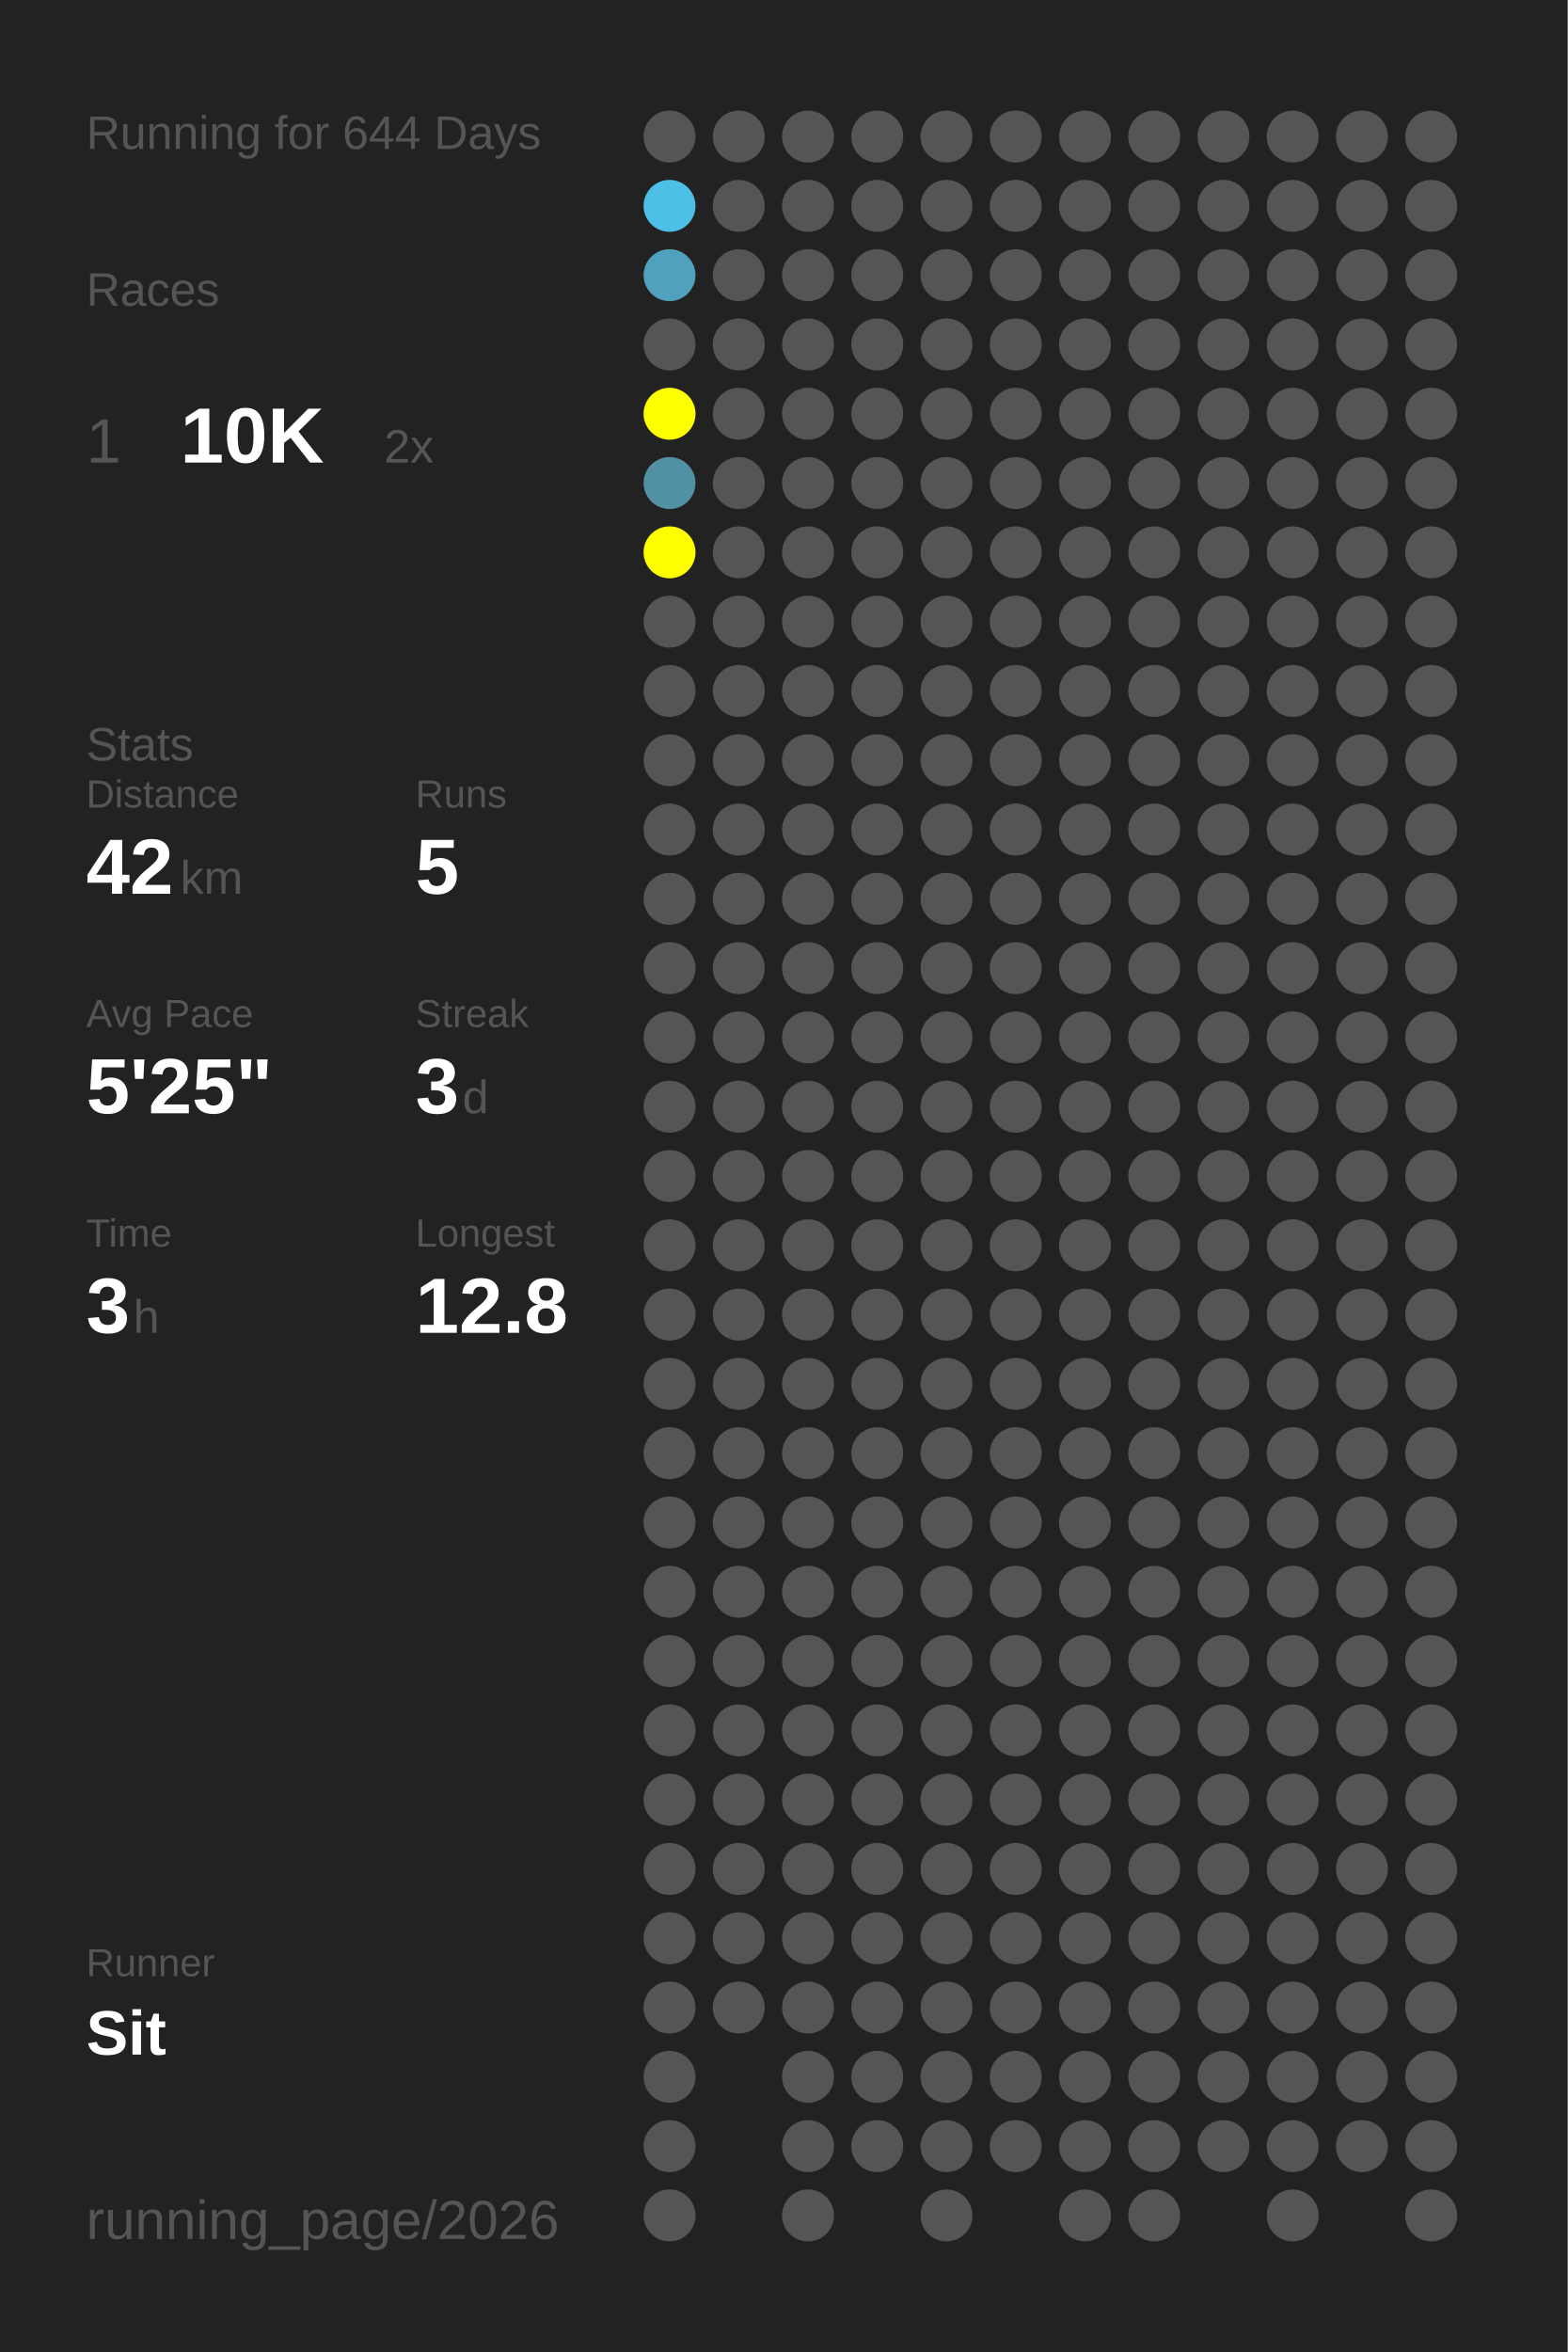
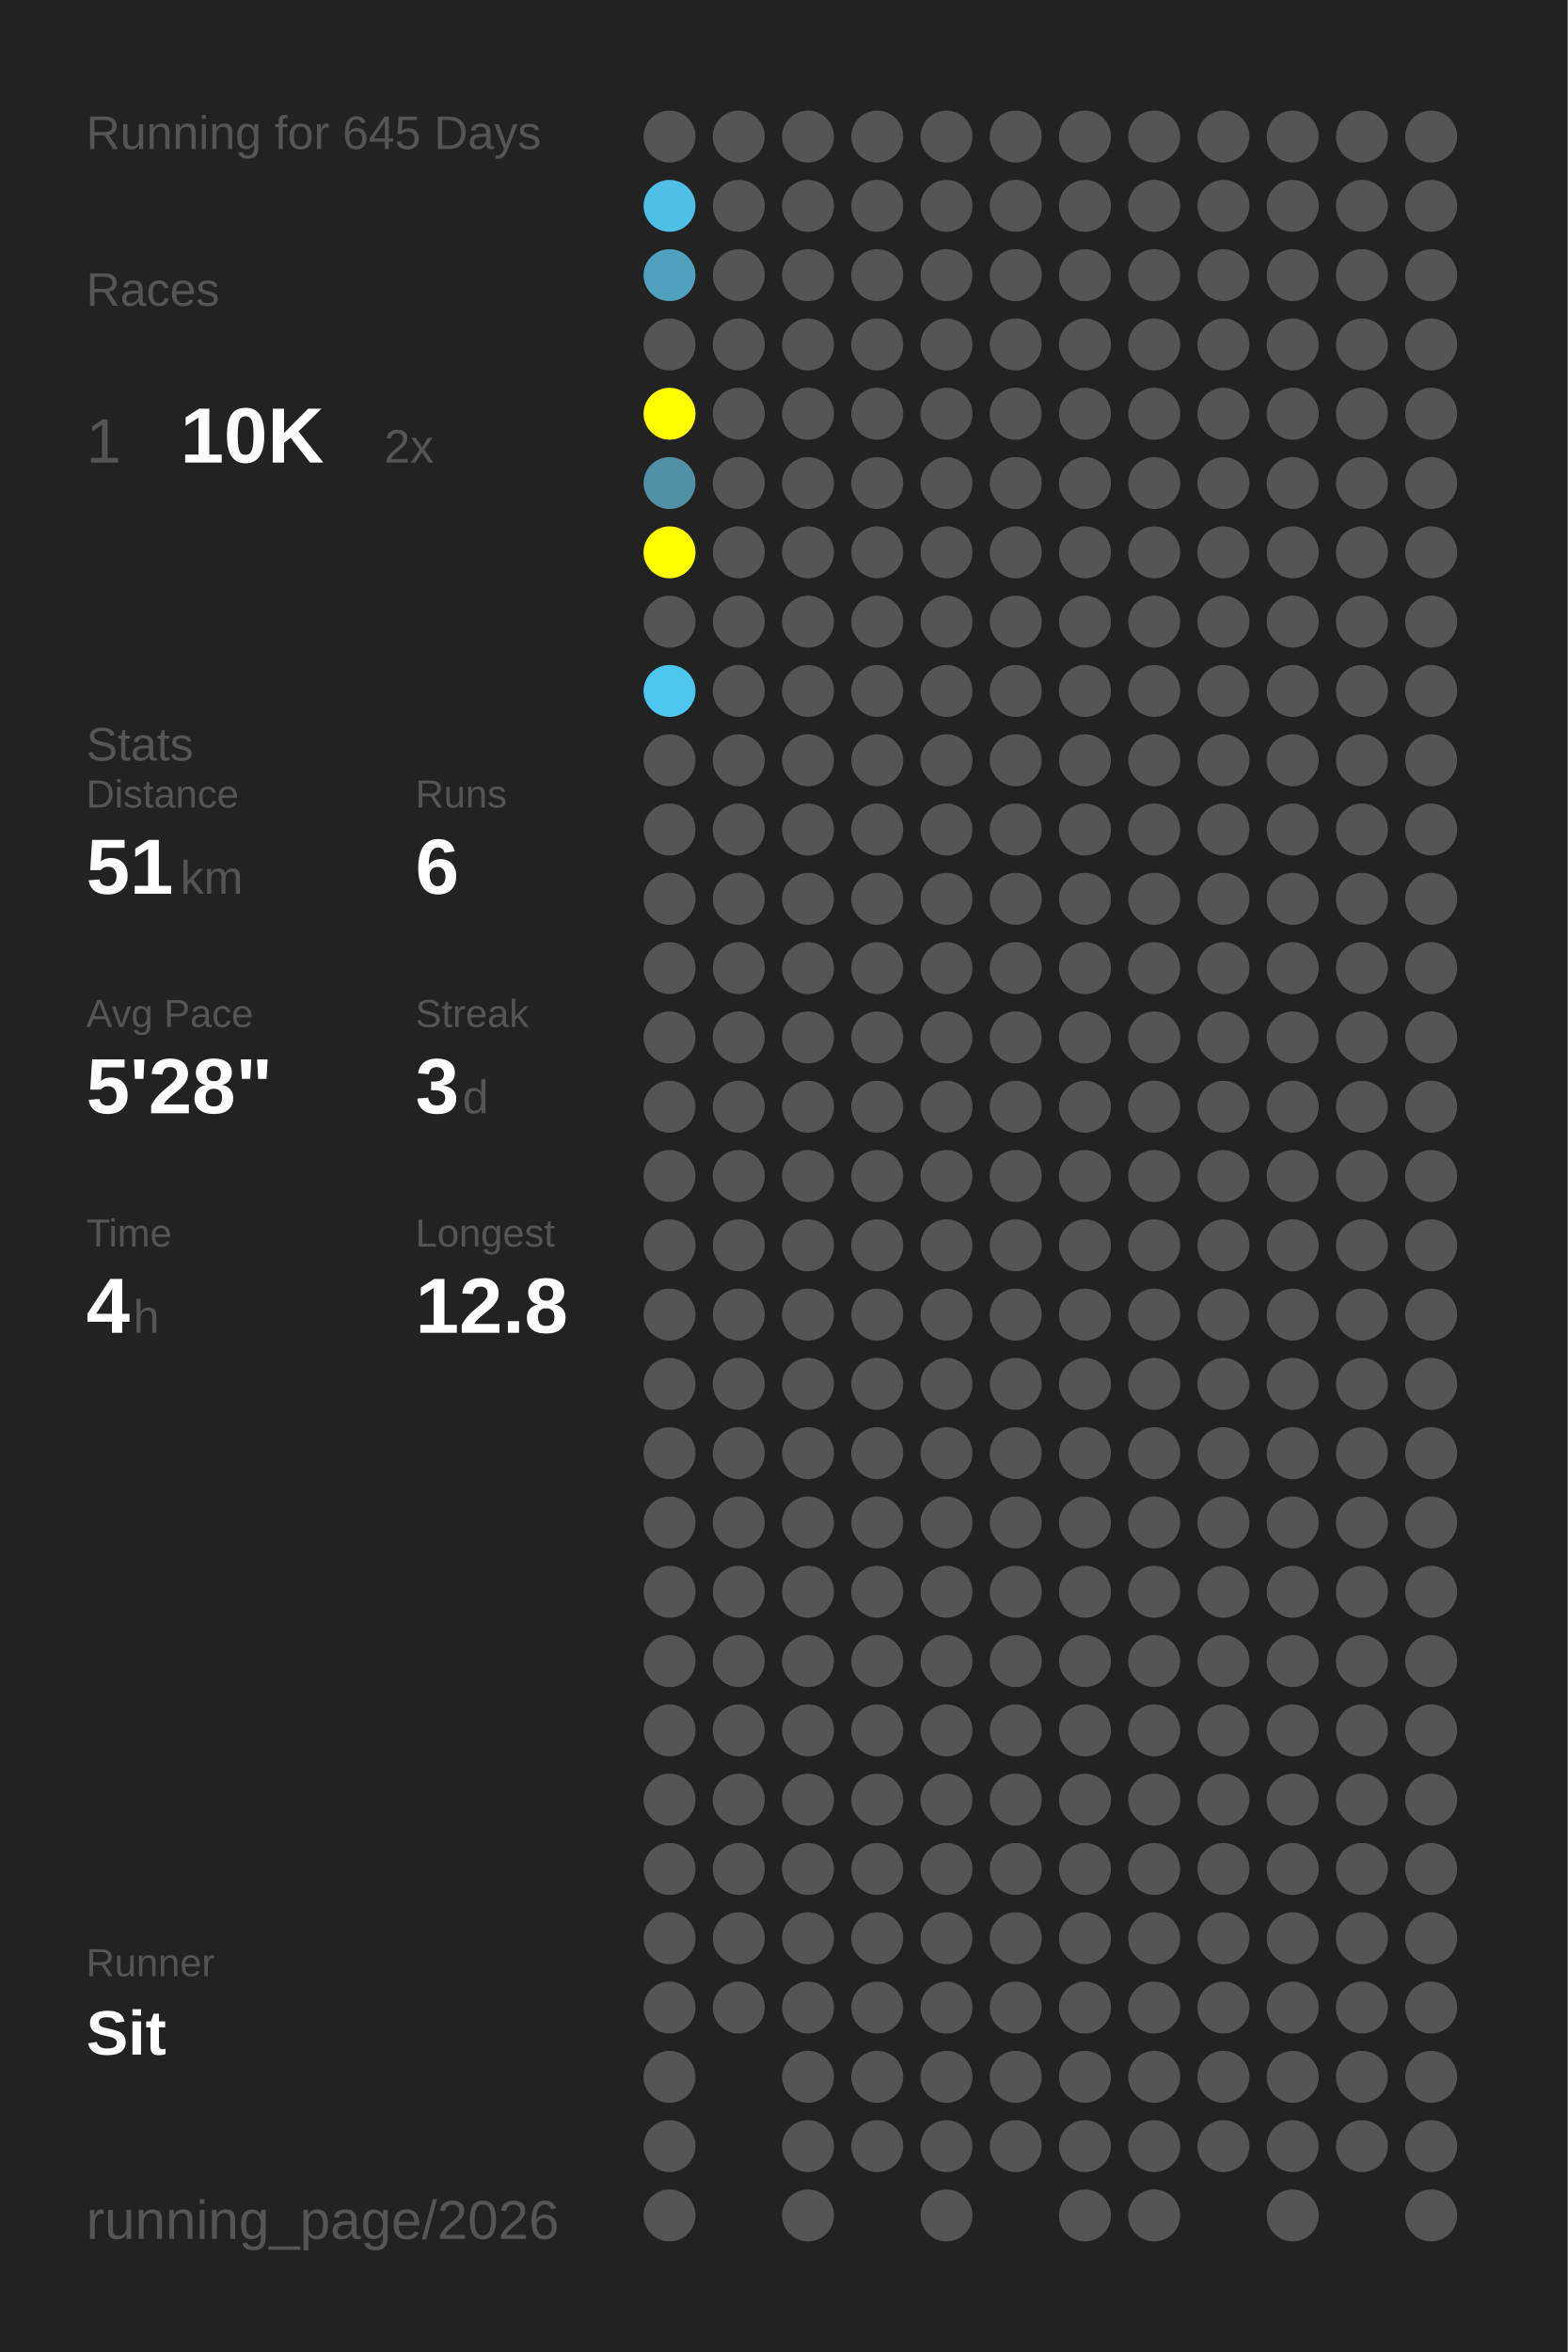
<svg xmlns="http://www.w3.org/2000/svg" baseProfile="full" height="300mm" version="1.1" viewBox="0,0,200,300" width="200mm">
  <defs />
  <rect fill="#222222" height="300" width="200" x="0" y="0" />
-   <text fill="#555555" style="font-size:6px; font-family:Arial;" x="11" y="19">Running for 644 Days</text>
+   <text fill="#555555" style="font-size:6px; font-family:Arial;" x="11" y="19">Running for 645 Days</text>
  <text fill="#555555" style="font-size:6px; font-family:Arial;" x="11" y="39">Races</text>
  <text fill="#555555" style="font-size:8px; font-family:Arial;" x="11" y="59">1</text>
  <text fill="#FFFFFF" style="font-size:10px; font-family:Arial; font-weight:bold;" x="23" y="59">10K</text>
  <text fill="#555555" style="font-size:6px; font-family:Arial;" x="49" y="59">2x</text>
  <text fill="#555555" style="font-size:6px; font-family:Arial;" x="11" y="97">Stats</text>
  <text fill="#555555" style="font-size:5px; font-family:Arial;" x="11" y="103">Distance</text>
-   <text fill="#FFFFFF" style="font-size:10px; font-family:Arial; font-weight:bold;" x="11" y="114">42</text>
+   <text fill="#FFFFFF" style="font-size:10px; font-family:Arial; font-weight:bold;" x="11" y="114">51</text>
  <text fill="#555555" style="font-size:6px; font-family:Arial;" x="23" y="114">km</text>
  <text fill="#555555" style="font-size:5px; font-family:Arial;" x="53" y="103">Runs</text>
-   <text fill="#FFFFFF" style="font-size:10px; font-family:Arial; font-weight:bold;" x="53" y="114">5</text>
+   <text fill="#FFFFFF" style="font-size:10px; font-family:Arial; font-weight:bold;" x="53" y="114">6</text>
  <text fill="#555555" style="font-size:5px; font-family:Arial;" x="11" y="131">Avg Pace</text>
-   <text fill="#FFFFFF" style="font-size:10px; font-family:Arial; font-weight:bold;" x="11" y="142">5'25"</text>
+   <text fill="#FFFFFF" style="font-size:10px; font-family:Arial; font-weight:bold;" x="11" y="142">5'28"</text>
  <text fill="#555555" style="font-size:5px; font-family:Arial;" x="53" y="131">Streak</text>
  <text fill="#FFFFFF" style="font-size:10px; font-family:Arial; font-weight:bold;" x="53" y="142">3</text>
  <text fill="#555555" style="font-size:6px; font-family:Arial;" x="59" y="142">d</text>
  <text fill="#555555" style="font-size:5px; font-family:Arial;" x="11" y="159">Time</text>
-   <text fill="#FFFFFF" style="font-size:10px; font-family:Arial; font-weight:bold;" x="11" y="170">3</text>
+   <text fill="#FFFFFF" style="font-size:10px; font-family:Arial; font-weight:bold;" x="11" y="170">4</text>
  <text fill="#555555" style="font-size:6px; font-family:Arial;" x="17" y="170">h</text>
  <text fill="#555555" style="font-size:5px; font-family:Arial;" x="53" y="159">Longest</text>
  <text fill="#FFFFFF" style="font-size:10px; font-family:Arial; font-weight:bold;" x="53" y="170">12.8</text>
  <text fill="#555555" style="font-size:5px; font-family:Arial;" x="11" y="252.065">Runner</text>
  <text fill="#FFFFFF" style="font-size:8px; font-family:Arial; font-weight:bold;" x="11" y="262.065">Sit</text>
  <text fill="#555555" style="font-size:7px; font-family:Arial;" x="11" y="285.581">running_page/2026</text>
  <circle cx="85.417" cy="17.419" fill="#555555" r="3.312" />
  <circle cx="85.417" cy="26.258" fill="#4ebfe6" r="3.312" />
  <circle cx="85.417" cy="35.097" fill="#50a1bd" r="3.312" />
  <circle cx="85.417" cy="43.935" fill="#555555" r="3.312" />
  <circle cx="85.417" cy="52.774" fill="#FFFF00" r="3.312" />
  <circle cx="85.417" cy="61.613" fill="#5190a5" r="3.312" />
  <circle cx="85.417" cy="70.452" fill="#FFFF00" r="3.312" />
  <circle cx="85.417" cy="79.29" fill="#555555" r="3.312" />
-   <circle cx="85.417" cy="88.129" fill="#555555" r="3.312" />
+   <circle cx="85.417" cy="88.129" fill="#4dc7f0" r="3.312" />
  <circle cx="85.417" cy="96.968" fill="#555555" r="3.312" />
  <circle cx="85.417" cy="105.806" fill="#555555" r="3.312" />
  <circle cx="85.417" cy="114.645" fill="#555555" r="3.312" />
  <circle cx="85.417" cy="123.484" fill="#555555" r="3.312" />
  <circle cx="85.417" cy="132.323" fill="#555555" r="3.312" />
  <circle cx="85.417" cy="141.161" fill="#555555" r="3.312" />
  <circle cx="85.417" cy="150" fill="#555555" r="3.312" />
  <circle cx="85.417" cy="158.839" fill="#555555" r="3.312" />
  <circle cx="85.417" cy="167.677" fill="#555555" r="3.312" />
  <circle cx="85.417" cy="176.516" fill="#555555" r="3.312" />
  <circle cx="85.417" cy="185.355" fill="#555555" r="3.312" />
  <circle cx="85.417" cy="194.194" fill="#555555" r="3.312" />
  <circle cx="85.417" cy="203.032" fill="#555555" r="3.312" />
  <circle cx="85.417" cy="211.871" fill="#555555" r="3.312" />
  <circle cx="85.417" cy="220.71" fill="#555555" r="3.312" />
  <circle cx="85.417" cy="229.548" fill="#555555" r="3.312" />
  <circle cx="85.417" cy="238.387" fill="#555555" r="3.312" />
  <circle cx="85.417" cy="247.226" fill="#555555" r="3.312" />
  <circle cx="85.417" cy="256.065" fill="#555555" r="3.312" />
  <circle cx="85.417" cy="264.903" fill="#555555" r="3.312" />
  <circle cx="85.417" cy="273.742" fill="#555555" r="3.312" />
  <circle cx="85.417" cy="282.581" fill="#555555" r="3.312" />
  <circle cx="94.25" cy="17.419" fill="#555555" r="3.312" />
  <circle cx="94.25" cy="26.258" fill="#555555" r="3.312" />
  <circle cx="94.25" cy="35.097" fill="#555555" r="3.312" />
  <circle cx="94.25" cy="43.935" fill="#555555" r="3.312" />
  <circle cx="94.25" cy="52.774" fill="#555555" r="3.312" />
  <circle cx="94.25" cy="61.613" fill="#555555" r="3.312" />
  <circle cx="94.25" cy="70.452" fill="#555555" r="3.312" />
  <circle cx="94.25" cy="79.29" fill="#555555" r="3.312" />
  <circle cx="94.25" cy="88.129" fill="#555555" r="3.312" />
  <circle cx="94.25" cy="96.968" fill="#555555" r="3.312" />
  <circle cx="94.25" cy="105.806" fill="#555555" r="3.312" />
  <circle cx="94.25" cy="114.645" fill="#555555" r="3.312" />
  <circle cx="94.25" cy="123.484" fill="#555555" r="3.312" />
  <circle cx="94.25" cy="132.323" fill="#555555" r="3.312" />
  <circle cx="94.25" cy="141.161" fill="#555555" r="3.312" />
  <circle cx="94.25" cy="150" fill="#555555" r="3.312" />
  <circle cx="94.25" cy="158.839" fill="#555555" r="3.312" />
  <circle cx="94.25" cy="167.677" fill="#555555" r="3.312" />
  <circle cx="94.25" cy="176.516" fill="#555555" r="3.312" />
  <circle cx="94.25" cy="185.355" fill="#555555" r="3.312" />
  <circle cx="94.25" cy="194.194" fill="#555555" r="3.312" />
  <circle cx="94.25" cy="203.032" fill="#555555" r="3.312" />
  <circle cx="94.25" cy="211.871" fill="#555555" r="3.312" />
  <circle cx="94.25" cy="220.71" fill="#555555" r="3.312" />
  <circle cx="94.25" cy="229.548" fill="#555555" r="3.312" />
  <circle cx="94.25" cy="238.387" fill="#555555" r="3.312" />
  <circle cx="94.25" cy="247.226" fill="#555555" r="3.312" />
  <circle cx="94.25" cy="256.065" fill="#555555" r="3.312" />
  <circle cx="103.083" cy="17.419" fill="#555555" r="3.312" />
  <circle cx="103.083" cy="26.258" fill="#555555" r="3.312" />
  <circle cx="103.083" cy="35.097" fill="#555555" r="3.312" />
  <circle cx="103.083" cy="43.935" fill="#555555" r="3.312" />
  <circle cx="103.083" cy="52.774" fill="#555555" r="3.312" />
  <circle cx="103.083" cy="61.613" fill="#555555" r="3.312" />
  <circle cx="103.083" cy="70.452" fill="#555555" r="3.312" />
  <circle cx="103.083" cy="79.29" fill="#555555" r="3.312" />
  <circle cx="103.083" cy="88.129" fill="#555555" r="3.312" />
  <circle cx="103.083" cy="96.968" fill="#555555" r="3.312" />
  <circle cx="103.083" cy="105.806" fill="#555555" r="3.312" />
  <circle cx="103.083" cy="114.645" fill="#555555" r="3.312" />
  <circle cx="103.083" cy="123.484" fill="#555555" r="3.312" />
  <circle cx="103.083" cy="132.323" fill="#555555" r="3.312" />
  <circle cx="103.083" cy="141.161" fill="#555555" r="3.312" />
  <circle cx="103.083" cy="150" fill="#555555" r="3.312" />
  <circle cx="103.083" cy="158.839" fill="#555555" r="3.312" />
  <circle cx="103.083" cy="167.677" fill="#555555" r="3.312" />
  <circle cx="103.083" cy="176.516" fill="#555555" r="3.312" />
  <circle cx="103.083" cy="185.355" fill="#555555" r="3.312" />
  <circle cx="103.083" cy="194.194" fill="#555555" r="3.312" />
  <circle cx="103.083" cy="203.032" fill="#555555" r="3.312" />
  <circle cx="103.083" cy="211.871" fill="#555555" r="3.312" />
  <circle cx="103.083" cy="220.71" fill="#555555" r="3.312" />
  <circle cx="103.083" cy="229.548" fill="#555555" r="3.312" />
  <circle cx="103.083" cy="238.387" fill="#555555" r="3.312" />
  <circle cx="103.083" cy="247.226" fill="#555555" r="3.312" />
  <circle cx="103.083" cy="256.065" fill="#555555" r="3.312" />
  <circle cx="103.083" cy="264.903" fill="#555555" r="3.312" />
  <circle cx="103.083" cy="273.742" fill="#555555" r="3.312" />
  <circle cx="103.083" cy="282.581" fill="#555555" r="3.312" />
  <circle cx="111.917" cy="17.419" fill="#555555" r="3.312" />
  <circle cx="111.917" cy="26.258" fill="#555555" r="3.312" />
  <circle cx="111.917" cy="35.097" fill="#555555" r="3.312" />
  <circle cx="111.917" cy="43.935" fill="#555555" r="3.312" />
  <circle cx="111.917" cy="52.774" fill="#555555" r="3.312" />
  <circle cx="111.917" cy="61.613" fill="#555555" r="3.312" />
  <circle cx="111.917" cy="70.452" fill="#555555" r="3.312" />
  <circle cx="111.917" cy="79.29" fill="#555555" r="3.312" />
  <circle cx="111.917" cy="88.129" fill="#555555" r="3.312" />
  <circle cx="111.917" cy="96.968" fill="#555555" r="3.312" />
  <circle cx="111.917" cy="105.806" fill="#555555" r="3.312" />
  <circle cx="111.917" cy="114.645" fill="#555555" r="3.312" />
  <circle cx="111.917" cy="123.484" fill="#555555" r="3.312" />
  <circle cx="111.917" cy="132.323" fill="#555555" r="3.312" />
  <circle cx="111.917" cy="141.161" fill="#555555" r="3.312" />
  <circle cx="111.917" cy="150" fill="#555555" r="3.312" />
  <circle cx="111.917" cy="158.839" fill="#555555" r="3.312" />
  <circle cx="111.917" cy="167.677" fill="#555555" r="3.312" />
  <circle cx="111.917" cy="176.516" fill="#555555" r="3.312" />
  <circle cx="111.917" cy="185.355" fill="#555555" r="3.312" />
  <circle cx="111.917" cy="194.194" fill="#555555" r="3.312" />
  <circle cx="111.917" cy="203.032" fill="#555555" r="3.312" />
  <circle cx="111.917" cy="211.871" fill="#555555" r="3.312" />
  <circle cx="111.917" cy="220.71" fill="#555555" r="3.312" />
  <circle cx="111.917" cy="229.548" fill="#555555" r="3.312" />
  <circle cx="111.917" cy="238.387" fill="#555555" r="3.312" />
  <circle cx="111.917" cy="247.226" fill="#555555" r="3.312" />
  <circle cx="111.917" cy="256.065" fill="#555555" r="3.312" />
  <circle cx="111.917" cy="264.903" fill="#555555" r="3.312" />
  <circle cx="111.917" cy="273.742" fill="#555555" r="3.312" />
  <circle cx="120.75" cy="17.419" fill="#555555" r="3.312" />
  <circle cx="120.75" cy="26.258" fill="#555555" r="3.312" />
  <circle cx="120.75" cy="35.097" fill="#555555" r="3.312" />
  <circle cx="120.75" cy="43.935" fill="#555555" r="3.312" />
  <circle cx="120.75" cy="52.774" fill="#555555" r="3.312" />
  <circle cx="120.75" cy="61.613" fill="#555555" r="3.312" />
  <circle cx="120.75" cy="70.452" fill="#555555" r="3.312" />
  <circle cx="120.75" cy="79.29" fill="#555555" r="3.312" />
  <circle cx="120.75" cy="88.129" fill="#555555" r="3.312" />
  <circle cx="120.75" cy="96.968" fill="#555555" r="3.312" />
  <circle cx="120.75" cy="105.806" fill="#555555" r="3.312" />
  <circle cx="120.75" cy="114.645" fill="#555555" r="3.312" />
  <circle cx="120.75" cy="123.484" fill="#555555" r="3.312" />
  <circle cx="120.75" cy="132.323" fill="#555555" r="3.312" />
  <circle cx="120.75" cy="141.161" fill="#555555" r="3.312" />
  <circle cx="120.75" cy="150" fill="#555555" r="3.312" />
  <circle cx="120.75" cy="158.839" fill="#555555" r="3.312" />
  <circle cx="120.75" cy="167.677" fill="#555555" r="3.312" />
  <circle cx="120.75" cy="176.516" fill="#555555" r="3.312" />
  <circle cx="120.75" cy="185.355" fill="#555555" r="3.312" />
  <circle cx="120.75" cy="194.194" fill="#555555" r="3.312" />
  <circle cx="120.75" cy="203.032" fill="#555555" r="3.312" />
  <circle cx="120.75" cy="211.871" fill="#555555" r="3.312" />
  <circle cx="120.75" cy="220.71" fill="#555555" r="3.312" />
  <circle cx="120.75" cy="229.548" fill="#555555" r="3.312" />
  <circle cx="120.75" cy="238.387" fill="#555555" r="3.312" />
  <circle cx="120.75" cy="247.226" fill="#555555" r="3.312" />
  <circle cx="120.75" cy="256.065" fill="#555555" r="3.312" />
  <circle cx="120.75" cy="264.903" fill="#555555" r="3.312" />
  <circle cx="120.75" cy="273.742" fill="#555555" r="3.312" />
  <circle cx="120.75" cy="282.581" fill="#555555" r="3.312" />
  <circle cx="129.583" cy="17.419" fill="#555555" r="3.312" />
  <circle cx="129.583" cy="26.258" fill="#555555" r="3.312" />
  <circle cx="129.583" cy="35.097" fill="#555555" r="3.312" />
  <circle cx="129.583" cy="43.935" fill="#555555" r="3.312" />
  <circle cx="129.583" cy="52.774" fill="#555555" r="3.312" />
  <circle cx="129.583" cy="61.613" fill="#555555" r="3.312" />
  <circle cx="129.583" cy="70.452" fill="#555555" r="3.312" />
  <circle cx="129.583" cy="79.29" fill="#555555" r="3.312" />
  <circle cx="129.583" cy="88.129" fill="#555555" r="3.312" />
  <circle cx="129.583" cy="96.968" fill="#555555" r="3.312" />
  <circle cx="129.583" cy="105.806" fill="#555555" r="3.312" />
  <circle cx="129.583" cy="114.645" fill="#555555" r="3.312" />
  <circle cx="129.583" cy="123.484" fill="#555555" r="3.312" />
  <circle cx="129.583" cy="132.323" fill="#555555" r="3.312" />
  <circle cx="129.583" cy="141.161" fill="#555555" r="3.312" />
  <circle cx="129.583" cy="150" fill="#555555" r="3.312" />
  <circle cx="129.583" cy="158.839" fill="#555555" r="3.312" />
  <circle cx="129.583" cy="167.677" fill="#555555" r="3.312" />
  <circle cx="129.583" cy="176.516" fill="#555555" r="3.312" />
  <circle cx="129.583" cy="185.355" fill="#555555" r="3.312" />
  <circle cx="129.583" cy="194.194" fill="#555555" r="3.312" />
  <circle cx="129.583" cy="203.032" fill="#555555" r="3.312" />
  <circle cx="129.583" cy="211.871" fill="#555555" r="3.312" />
  <circle cx="129.583" cy="220.71" fill="#555555" r="3.312" />
  <circle cx="129.583" cy="229.548" fill="#555555" r="3.312" />
  <circle cx="129.583" cy="238.387" fill="#555555" r="3.312" />
  <circle cx="129.583" cy="247.226" fill="#555555" r="3.312" />
  <circle cx="129.583" cy="256.065" fill="#555555" r="3.312" />
  <circle cx="129.583" cy="264.903" fill="#555555" r="3.312" />
  <circle cx="129.583" cy="273.742" fill="#555555" r="3.312" />
  <circle cx="138.417" cy="17.419" fill="#555555" r="3.312" />
  <circle cx="138.417" cy="26.258" fill="#555555" r="3.312" />
  <circle cx="138.417" cy="35.097" fill="#555555" r="3.312" />
  <circle cx="138.417" cy="43.935" fill="#555555" r="3.312" />
  <circle cx="138.417" cy="52.774" fill="#555555" r="3.312" />
  <circle cx="138.417" cy="61.613" fill="#555555" r="3.312" />
  <circle cx="138.417" cy="70.452" fill="#555555" r="3.312" />
  <circle cx="138.417" cy="79.29" fill="#555555" r="3.312" />
  <circle cx="138.417" cy="88.129" fill="#555555" r="3.312" />
  <circle cx="138.417" cy="96.968" fill="#555555" r="3.312" />
  <circle cx="138.417" cy="105.806" fill="#555555" r="3.312" />
  <circle cx="138.417" cy="114.645" fill="#555555" r="3.312" />
  <circle cx="138.417" cy="123.484" fill="#555555" r="3.312" />
  <circle cx="138.417" cy="132.323" fill="#555555" r="3.312" />
  <circle cx="138.417" cy="141.161" fill="#555555" r="3.312" />
  <circle cx="138.417" cy="150" fill="#555555" r="3.312" />
  <circle cx="138.417" cy="158.839" fill="#555555" r="3.312" />
  <circle cx="138.417" cy="167.677" fill="#555555" r="3.312" />
  <circle cx="138.417" cy="176.516" fill="#555555" r="3.312" />
  <circle cx="138.417" cy="185.355" fill="#555555" r="3.312" />
  <circle cx="138.417" cy="194.194" fill="#555555" r="3.312" />
  <circle cx="138.417" cy="203.032" fill="#555555" r="3.312" />
  <circle cx="138.417" cy="211.871" fill="#555555" r="3.312" />
  <circle cx="138.417" cy="220.71" fill="#555555" r="3.312" />
  <circle cx="138.417" cy="229.548" fill="#555555" r="3.312" />
  <circle cx="138.417" cy="238.387" fill="#555555" r="3.312" />
  <circle cx="138.417" cy="247.226" fill="#555555" r="3.312" />
  <circle cx="138.417" cy="256.065" fill="#555555" r="3.312" />
  <circle cx="138.417" cy="264.903" fill="#555555" r="3.312" />
  <circle cx="138.417" cy="273.742" fill="#555555" r="3.312" />
  <circle cx="138.417" cy="282.581" fill="#555555" r="3.312" />
  <circle cx="147.25" cy="17.419" fill="#555555" r="3.312" />
  <circle cx="147.25" cy="26.258" fill="#555555" r="3.312" />
  <circle cx="147.25" cy="35.097" fill="#555555" r="3.312" />
  <circle cx="147.25" cy="43.935" fill="#555555" r="3.312" />
  <circle cx="147.25" cy="52.774" fill="#555555" r="3.312" />
  <circle cx="147.25" cy="61.613" fill="#555555" r="3.312" />
  <circle cx="147.25" cy="70.452" fill="#555555" r="3.312" />
  <circle cx="147.25" cy="79.29" fill="#555555" r="3.312" />
  <circle cx="147.25" cy="88.129" fill="#555555" r="3.312" />
  <circle cx="147.25" cy="96.968" fill="#555555" r="3.312" />
  <circle cx="147.25" cy="105.806" fill="#555555" r="3.312" />
  <circle cx="147.25" cy="114.645" fill="#555555" r="3.312" />
  <circle cx="147.25" cy="123.484" fill="#555555" r="3.312" />
  <circle cx="147.25" cy="132.323" fill="#555555" r="3.312" />
  <circle cx="147.25" cy="141.161" fill="#555555" r="3.312" />
  <circle cx="147.25" cy="150" fill="#555555" r="3.312" />
  <circle cx="147.25" cy="158.839" fill="#555555" r="3.312" />
  <circle cx="147.25" cy="167.677" fill="#555555" r="3.312" />
  <circle cx="147.25" cy="176.516" fill="#555555" r="3.312" />
  <circle cx="147.25" cy="185.355" fill="#555555" r="3.312" />
  <circle cx="147.25" cy="194.194" fill="#555555" r="3.312" />
  <circle cx="147.25" cy="203.032" fill="#555555" r="3.312" />
  <circle cx="147.25" cy="211.871" fill="#555555" r="3.312" />
  <circle cx="147.25" cy="220.71" fill="#555555" r="3.312" />
  <circle cx="147.25" cy="229.548" fill="#555555" r="3.312" />
  <circle cx="147.25" cy="238.387" fill="#555555" r="3.312" />
  <circle cx="147.25" cy="247.226" fill="#555555" r="3.312" />
  <circle cx="147.25" cy="256.065" fill="#555555" r="3.312" />
  <circle cx="147.25" cy="264.903" fill="#555555" r="3.312" />
  <circle cx="147.25" cy="273.742" fill="#555555" r="3.312" />
  <circle cx="147.25" cy="282.581" fill="#555555" r="3.312" />
  <circle cx="156.083" cy="17.419" fill="#555555" r="3.312" />
  <circle cx="156.083" cy="26.258" fill="#555555" r="3.312" />
  <circle cx="156.083" cy="35.097" fill="#555555" r="3.312" />
  <circle cx="156.083" cy="43.935" fill="#555555" r="3.312" />
  <circle cx="156.083" cy="52.774" fill="#555555" r="3.312" />
  <circle cx="156.083" cy="61.613" fill="#555555" r="3.312" />
  <circle cx="156.083" cy="70.452" fill="#555555" r="3.312" />
  <circle cx="156.083" cy="79.29" fill="#555555" r="3.312" />
  <circle cx="156.083" cy="88.129" fill="#555555" r="3.312" />
  <circle cx="156.083" cy="96.968" fill="#555555" r="3.312" />
  <circle cx="156.083" cy="105.806" fill="#555555" r="3.312" />
  <circle cx="156.083" cy="114.645" fill="#555555" r="3.312" />
  <circle cx="156.083" cy="123.484" fill="#555555" r="3.312" />
  <circle cx="156.083" cy="132.323" fill="#555555" r="3.312" />
  <circle cx="156.083" cy="141.161" fill="#555555" r="3.312" />
  <circle cx="156.083" cy="150" fill="#555555" r="3.312" />
  <circle cx="156.083" cy="158.839" fill="#555555" r="3.312" />
  <circle cx="156.083" cy="167.677" fill="#555555" r="3.312" />
  <circle cx="156.083" cy="176.516" fill="#555555" r="3.312" />
  <circle cx="156.083" cy="185.355" fill="#555555" r="3.312" />
  <circle cx="156.083" cy="194.194" fill="#555555" r="3.312" />
  <circle cx="156.083" cy="203.032" fill="#555555" r="3.312" />
  <circle cx="156.083" cy="211.871" fill="#555555" r="3.312" />
  <circle cx="156.083" cy="220.71" fill="#555555" r="3.312" />
  <circle cx="156.083" cy="229.548" fill="#555555" r="3.312" />
  <circle cx="156.083" cy="238.387" fill="#555555" r="3.312" />
  <circle cx="156.083" cy="247.226" fill="#555555" r="3.312" />
  <circle cx="156.083" cy="256.065" fill="#555555" r="3.312" />
  <circle cx="156.083" cy="264.903" fill="#555555" r="3.312" />
  <circle cx="156.083" cy="273.742" fill="#555555" r="3.312" />
  <circle cx="164.917" cy="17.419" fill="#555555" r="3.312" />
  <circle cx="164.917" cy="26.258" fill="#555555" r="3.312" />
  <circle cx="164.917" cy="35.097" fill="#555555" r="3.312" />
  <circle cx="164.917" cy="43.935" fill="#555555" r="3.312" />
  <circle cx="164.917" cy="52.774" fill="#555555" r="3.312" />
  <circle cx="164.917" cy="61.613" fill="#555555" r="3.312" />
  <circle cx="164.917" cy="70.452" fill="#555555" r="3.312" />
  <circle cx="164.917" cy="79.29" fill="#555555" r="3.312" />
  <circle cx="164.917" cy="88.129" fill="#555555" r="3.312" />
  <circle cx="164.917" cy="96.968" fill="#555555" r="3.312" />
  <circle cx="164.917" cy="105.806" fill="#555555" r="3.312" />
  <circle cx="164.917" cy="114.645" fill="#555555" r="3.312" />
  <circle cx="164.917" cy="123.484" fill="#555555" r="3.312" />
  <circle cx="164.917" cy="132.323" fill="#555555" r="3.312" />
  <circle cx="164.917" cy="141.161" fill="#555555" r="3.312" />
  <circle cx="164.917" cy="150" fill="#555555" r="3.312" />
  <circle cx="164.917" cy="158.839" fill="#555555" r="3.312" />
  <circle cx="164.917" cy="167.677" fill="#555555" r="3.312" />
  <circle cx="164.917" cy="176.516" fill="#555555" r="3.312" />
  <circle cx="164.917" cy="185.355" fill="#555555" r="3.312" />
  <circle cx="164.917" cy="194.194" fill="#555555" r="3.312" />
  <circle cx="164.917" cy="203.032" fill="#555555" r="3.312" />
  <circle cx="164.917" cy="211.871" fill="#555555" r="3.312" />
  <circle cx="164.917" cy="220.71" fill="#555555" r="3.312" />
  <circle cx="164.917" cy="229.548" fill="#555555" r="3.312" />
  <circle cx="164.917" cy="238.387" fill="#555555" r="3.312" />
  <circle cx="164.917" cy="247.226" fill="#555555" r="3.312" />
  <circle cx="164.917" cy="256.065" fill="#555555" r="3.312" />
  <circle cx="164.917" cy="264.903" fill="#555555" r="3.312" />
  <circle cx="164.917" cy="273.742" fill="#555555" r="3.312" />
  <circle cx="164.917" cy="282.581" fill="#555555" r="3.312" />
  <circle cx="173.75" cy="17.419" fill="#555555" r="3.312" />
  <circle cx="173.75" cy="26.258" fill="#555555" r="3.312" />
  <circle cx="173.75" cy="35.097" fill="#555555" r="3.312" />
  <circle cx="173.75" cy="43.935" fill="#555555" r="3.312" />
  <circle cx="173.75" cy="52.774" fill="#555555" r="3.312" />
  <circle cx="173.75" cy="61.613" fill="#555555" r="3.312" />
  <circle cx="173.75" cy="70.452" fill="#555555" r="3.312" />
  <circle cx="173.75" cy="79.29" fill="#555555" r="3.312" />
  <circle cx="173.75" cy="88.129" fill="#555555" r="3.312" />
  <circle cx="173.75" cy="96.968" fill="#555555" r="3.312" />
  <circle cx="173.75" cy="105.806" fill="#555555" r="3.312" />
  <circle cx="173.75" cy="114.645" fill="#555555" r="3.312" />
  <circle cx="173.75" cy="123.484" fill="#555555" r="3.312" />
  <circle cx="173.75" cy="132.323" fill="#555555" r="3.312" />
  <circle cx="173.75" cy="141.161" fill="#555555" r="3.312" />
  <circle cx="173.75" cy="150" fill="#555555" r="3.312" />
  <circle cx="173.75" cy="158.839" fill="#555555" r="3.312" />
  <circle cx="173.75" cy="167.677" fill="#555555" r="3.312" />
  <circle cx="173.75" cy="176.516" fill="#555555" r="3.312" />
  <circle cx="173.75" cy="185.355" fill="#555555" r="3.312" />
  <circle cx="173.75" cy="194.194" fill="#555555" r="3.312" />
  <circle cx="173.75" cy="203.032" fill="#555555" r="3.312" />
  <circle cx="173.75" cy="211.871" fill="#555555" r="3.312" />
  <circle cx="173.75" cy="220.71" fill="#555555" r="3.312" />
  <circle cx="173.75" cy="229.548" fill="#555555" r="3.312" />
  <circle cx="173.75" cy="238.387" fill="#555555" r="3.312" />
  <circle cx="173.75" cy="247.226" fill="#555555" r="3.312" />
  <circle cx="173.75" cy="256.065" fill="#555555" r="3.312" />
  <circle cx="173.75" cy="264.903" fill="#555555" r="3.312" />
  <circle cx="173.75" cy="273.742" fill="#555555" r="3.312" />
  <circle cx="182.583" cy="17.419" fill="#555555" r="3.312" />
  <circle cx="182.583" cy="26.258" fill="#555555" r="3.312" />
  <circle cx="182.583" cy="35.097" fill="#555555" r="3.312" />
  <circle cx="182.583" cy="43.935" fill="#555555" r="3.312" />
  <circle cx="182.583" cy="52.774" fill="#555555" r="3.312" />
  <circle cx="182.583" cy="61.613" fill="#555555" r="3.312" />
  <circle cx="182.583" cy="70.452" fill="#555555" r="3.312" />
  <circle cx="182.583" cy="79.29" fill="#555555" r="3.312" />
  <circle cx="182.583" cy="88.129" fill="#555555" r="3.312" />
  <circle cx="182.583" cy="96.968" fill="#555555" r="3.312" />
  <circle cx="182.583" cy="105.806" fill="#555555" r="3.312" />
  <circle cx="182.583" cy="114.645" fill="#555555" r="3.312" />
  <circle cx="182.583" cy="123.484" fill="#555555" r="3.312" />
  <circle cx="182.583" cy="132.323" fill="#555555" r="3.312" />
  <circle cx="182.583" cy="141.161" fill="#555555" r="3.312" />
  <circle cx="182.583" cy="150" fill="#555555" r="3.312" />
  <circle cx="182.583" cy="158.839" fill="#555555" r="3.312" />
  <circle cx="182.583" cy="167.677" fill="#555555" r="3.312" />
  <circle cx="182.583" cy="176.516" fill="#555555" r="3.312" />
  <circle cx="182.583" cy="185.355" fill="#555555" r="3.312" />
  <circle cx="182.583" cy="194.194" fill="#555555" r="3.312" />
  <circle cx="182.583" cy="203.032" fill="#555555" r="3.312" />
  <circle cx="182.583" cy="211.871" fill="#555555" r="3.312" />
  <circle cx="182.583" cy="220.71" fill="#555555" r="3.312" />
  <circle cx="182.583" cy="229.548" fill="#555555" r="3.312" />
  <circle cx="182.583" cy="238.387" fill="#555555" r="3.312" />
  <circle cx="182.583" cy="247.226" fill="#555555" r="3.312" />
  <circle cx="182.583" cy="256.065" fill="#555555" r="3.312" />
  <circle cx="182.583" cy="264.903" fill="#555555" r="3.312" />
  <circle cx="182.583" cy="273.742" fill="#555555" r="3.312" />
  <circle cx="182.583" cy="282.581" fill="#555555" r="3.312" />
</svg>
